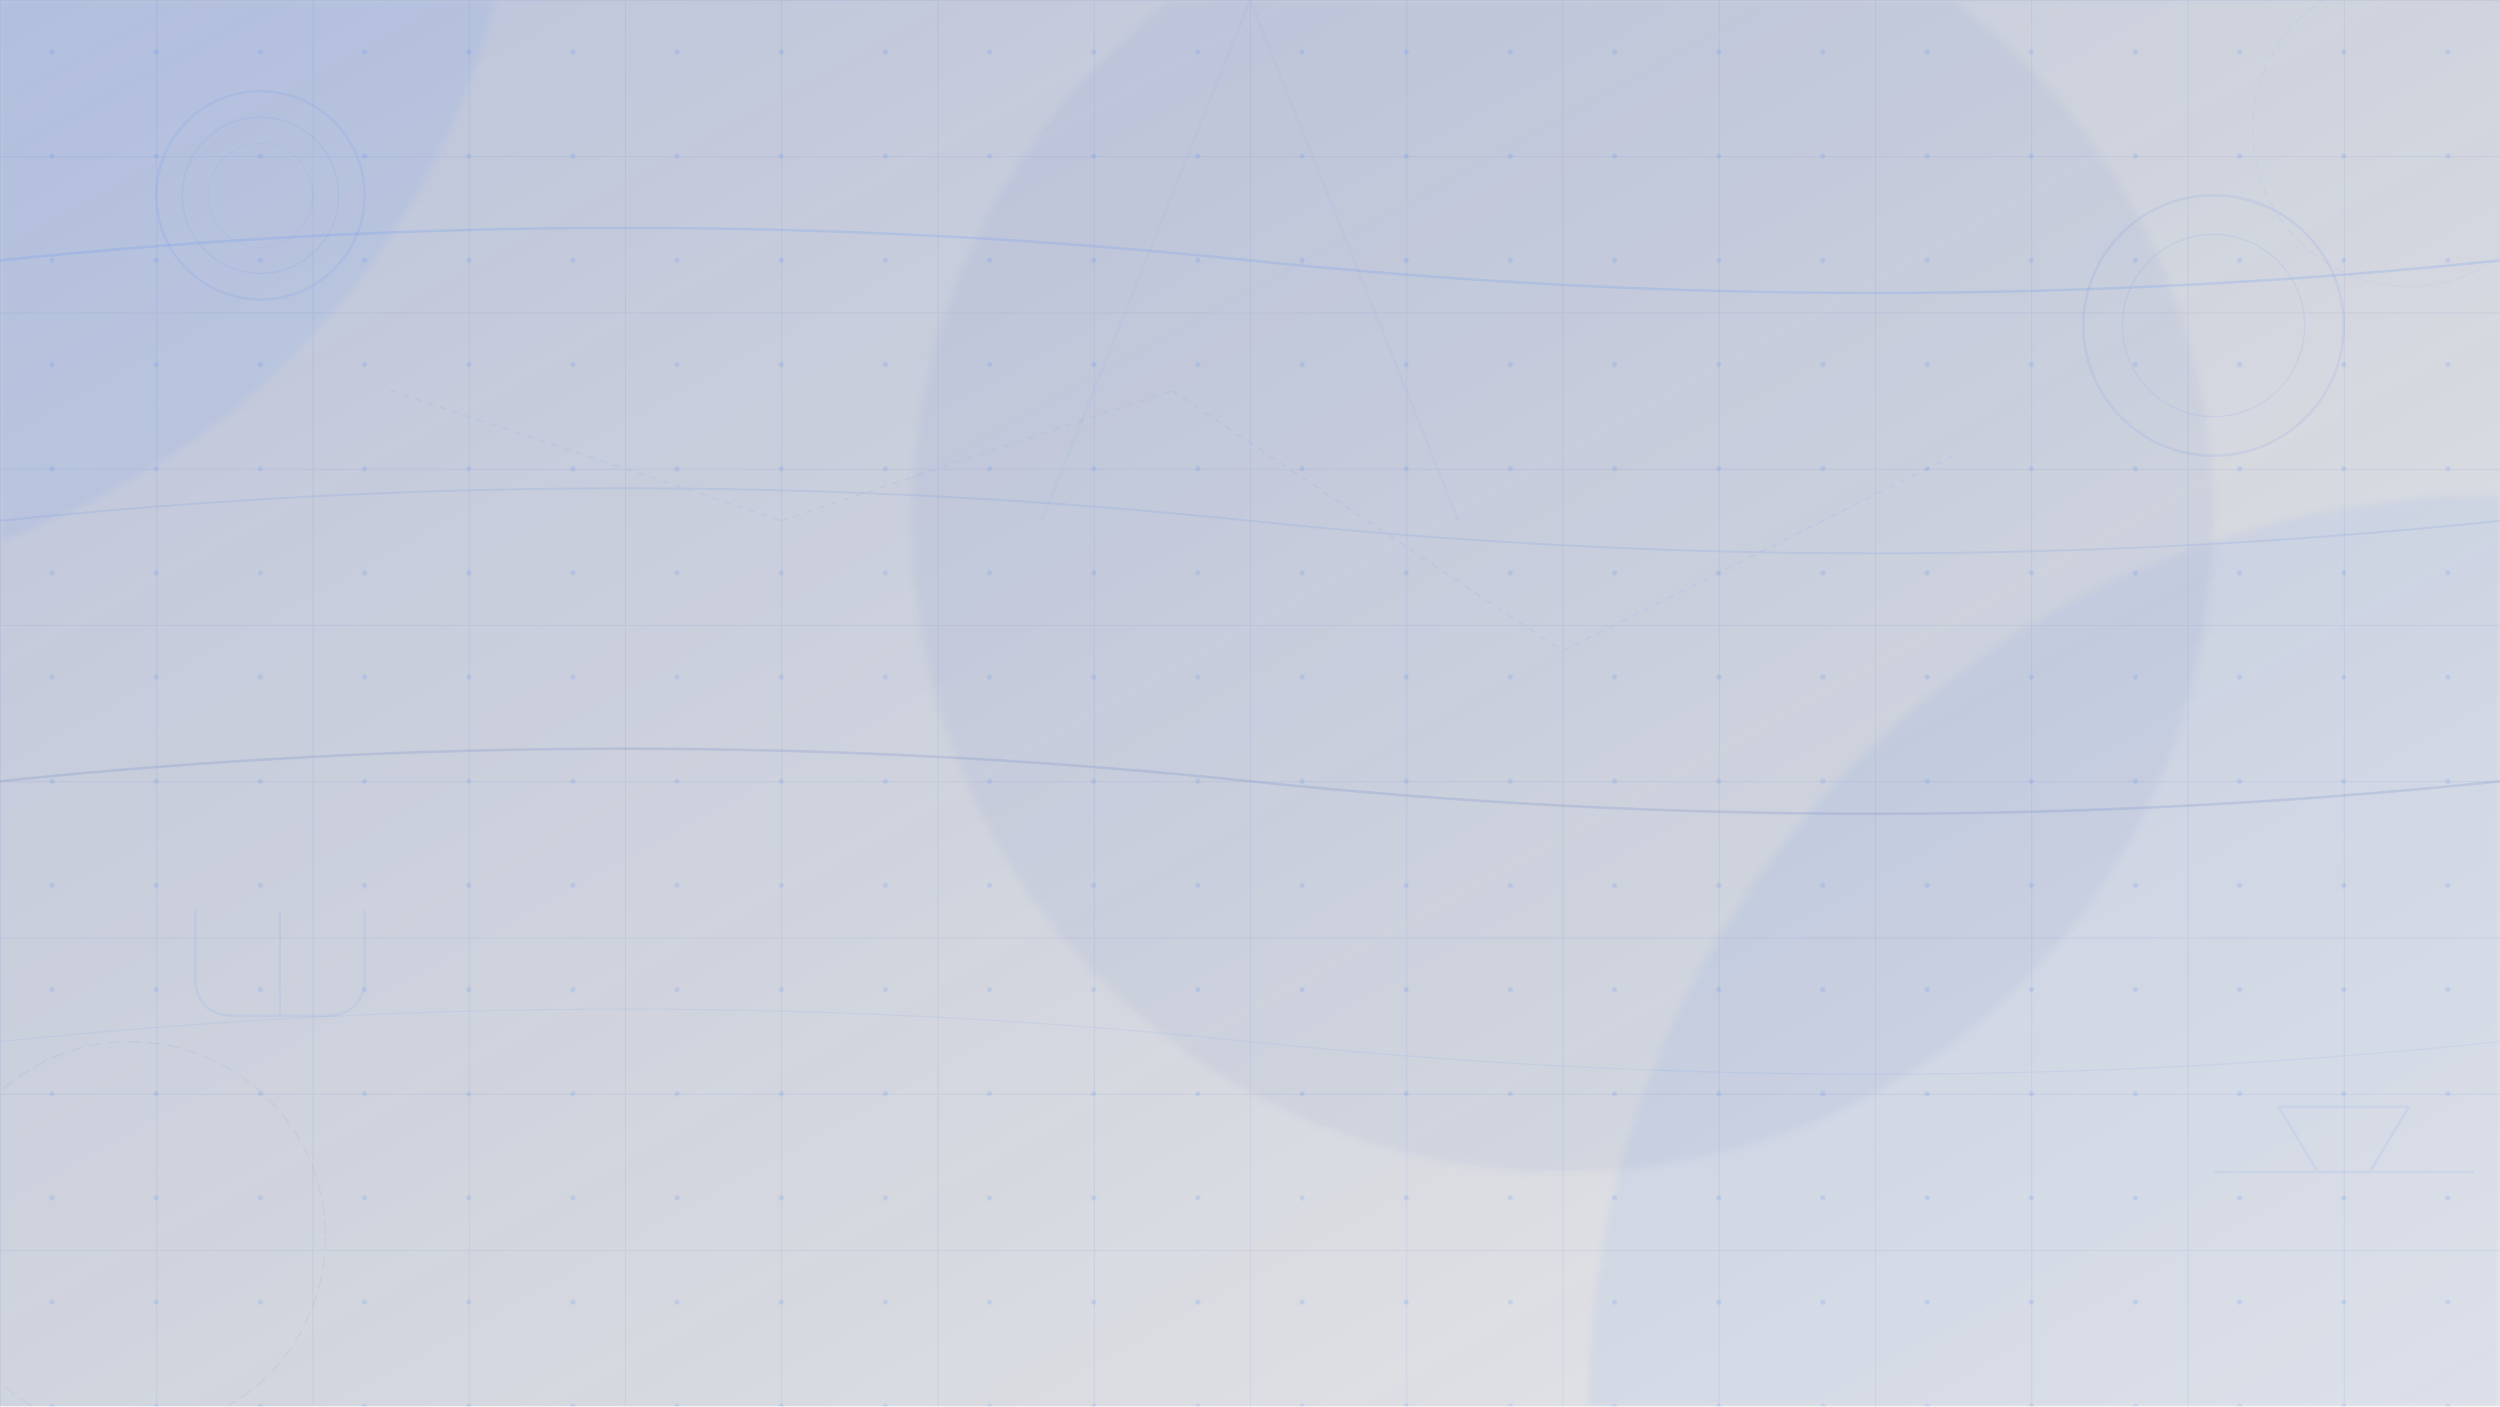
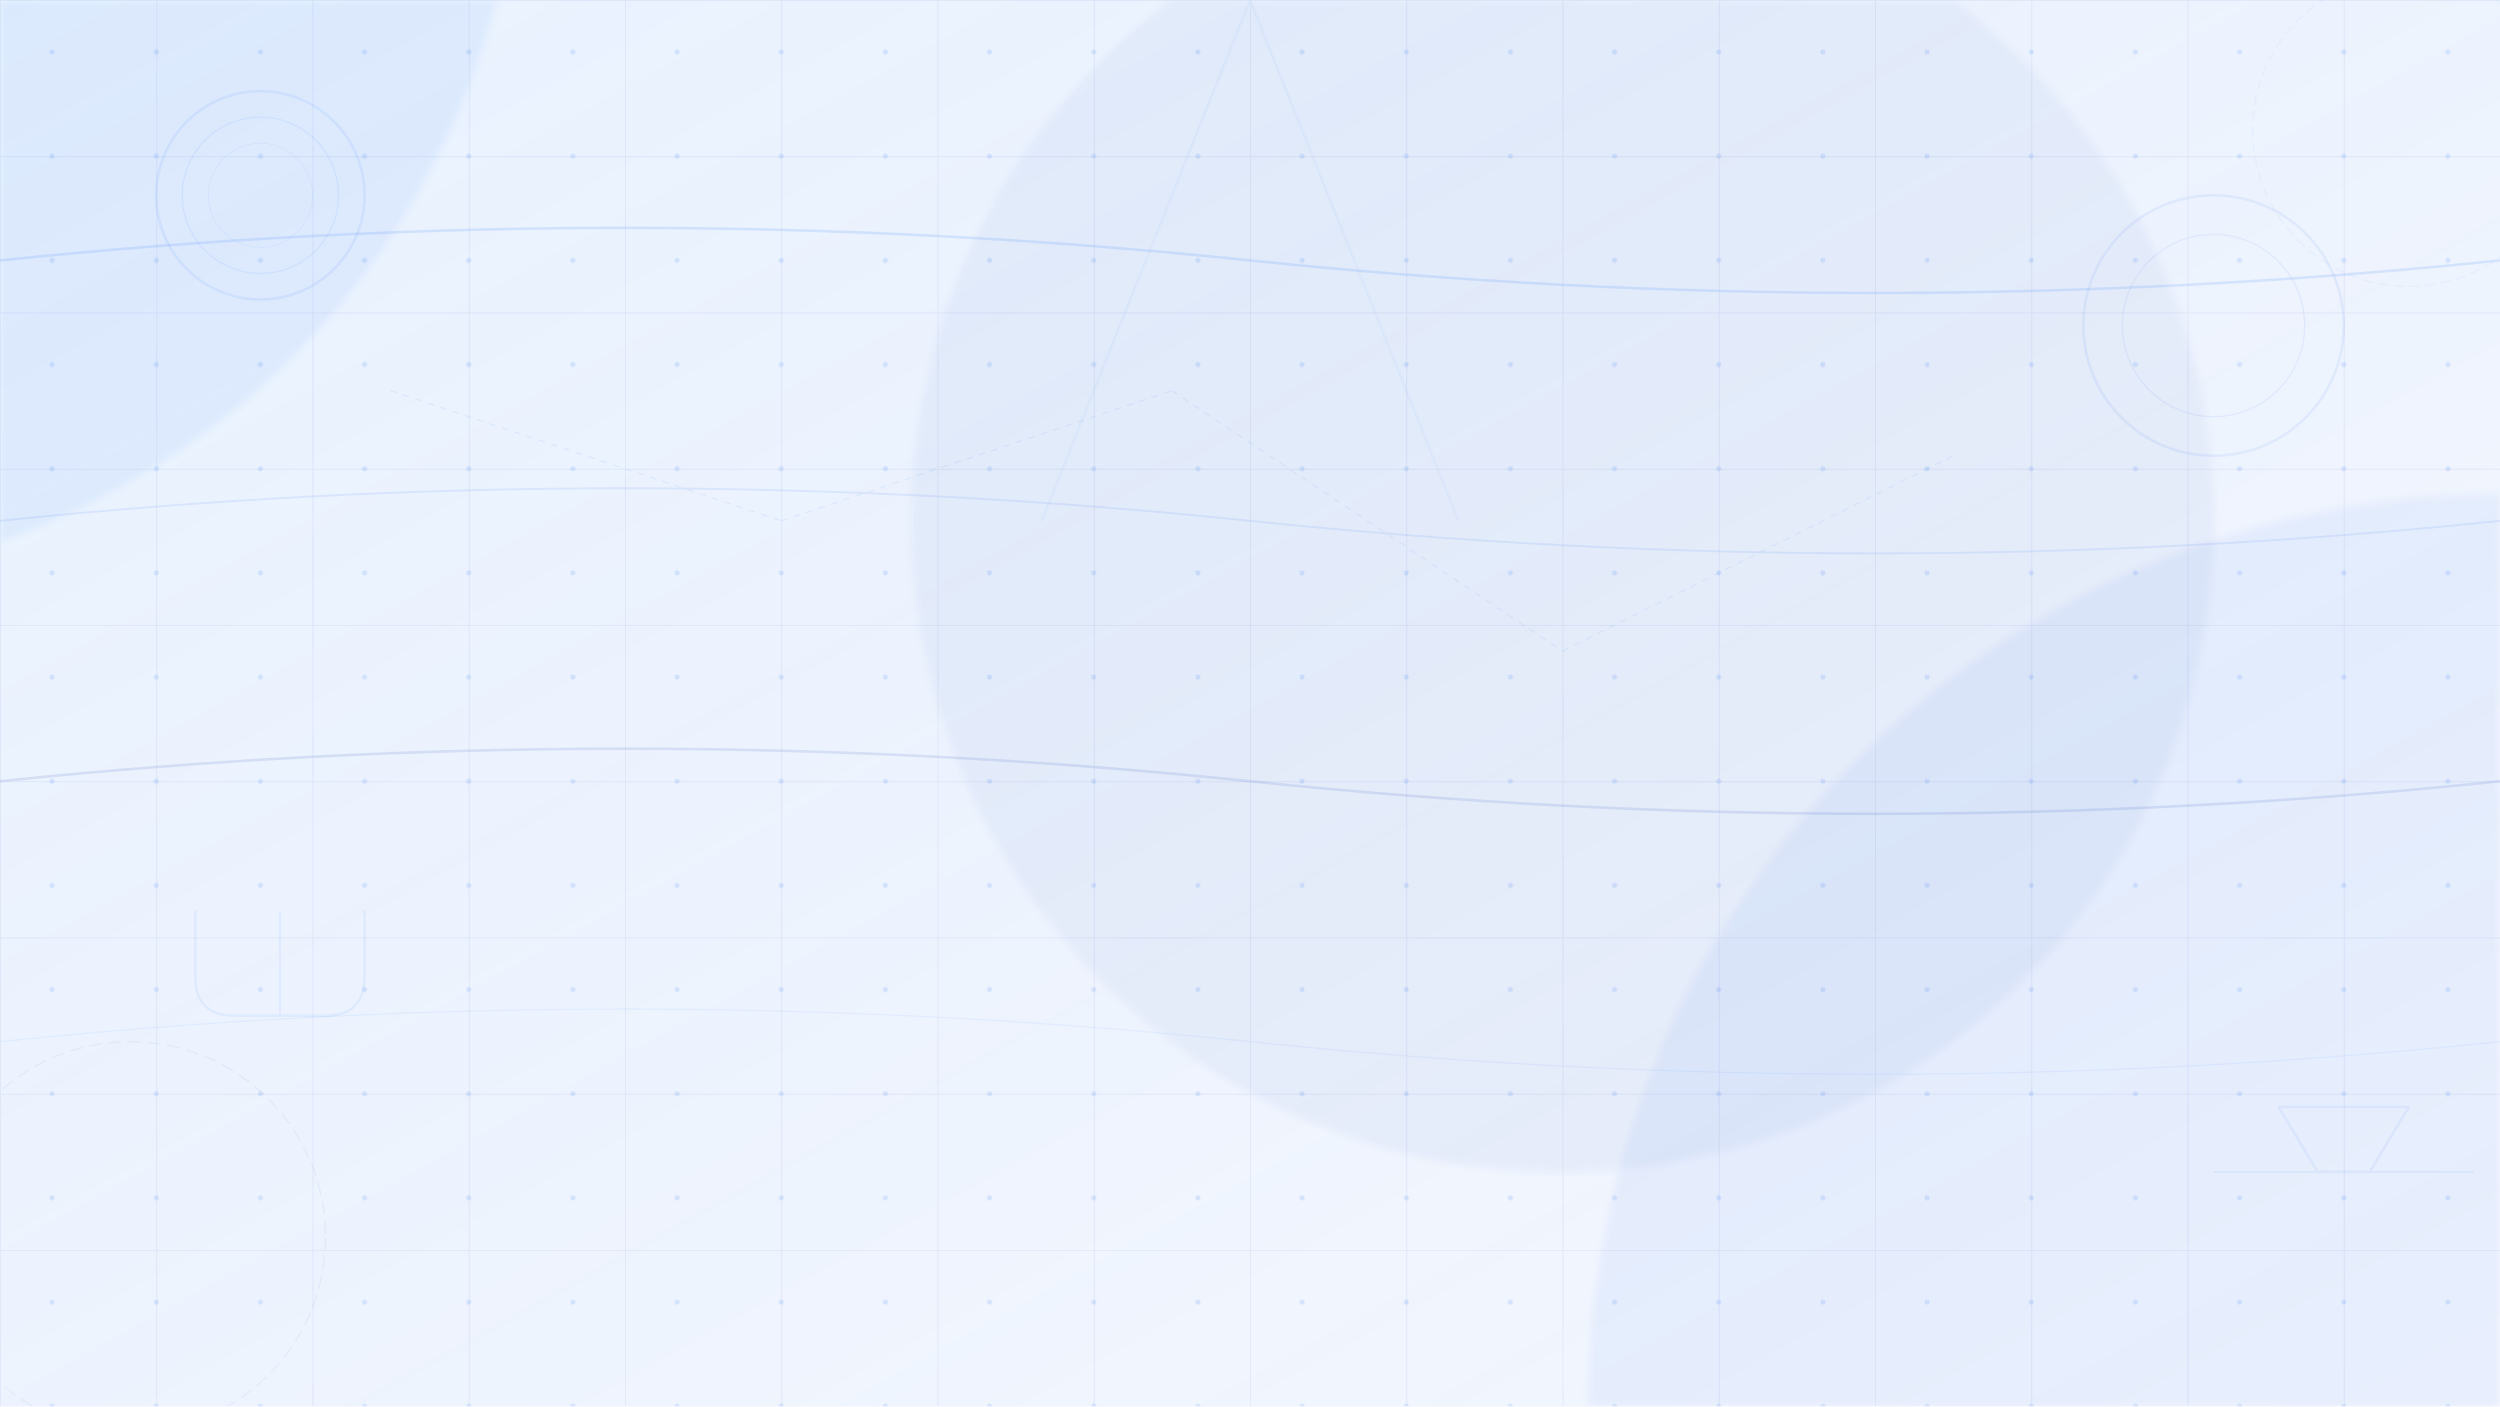
<svg xmlns="http://www.w3.org/2000/svg" viewBox="0 0 1920 1080" preserveAspectRatio="xMidYMid slice">
  <defs>
    <linearGradient id="grad1" x1="0%" y1="0%" x2="100%" y2="100%">
-       <stop offset="0%" style="stop-color:#1e3a8a;stop-opacity:0.3" />
-       <stop offset="100%" style="stop-color:#0f172a;stop-opacity:0.1" />
+       <stop offset="0%" style="stop-color:#60a5fa;stop-opacity:0.14" />
+       <stop offset="100%" style="stop-color:#2563eb;stop-opacity:0.05" />
    </linearGradient>
    <filter id="blur" x="-50%" y="-50%" width="200%" height="200%">
      <feGaussianBlur in="SourceGraphic" stdDeviation="3" />
    </filter>
    <pattern id="dots" x="80" y="80" width="80" height="80" patternUnits="userSpaceOnUse">
      <circle cx="40" cy="40" r="2" fill="#3b82f6" opacity="0.15" />
    </pattern>
    <pattern id="grid" x="120" y="120" width="120" height="120" patternUnits="userSpaceOnUse">
      <path d="M 120 0 L 0 0 0 120" fill="none" stroke="#1e40af" stroke-width="1" opacity="0.1" />
    </pattern>
  </defs>
  <rect width="1920" height="1080" fill="url(#grad1)" />
  <rect width="1920" height="1080" fill="url(#dots)" />
  <rect width="1920" height="1080" fill="url(#grid)" />
  <circle cx="-200" cy="-150" r="600" fill="#3b82f6" opacity="0.08" filter="url(#blur)" />
  <circle cx="1920" cy="1080" r="700" fill="#2563eb" opacity="0.06" filter="url(#blur)" />
  <circle cx="1200" cy="400" r="500" fill="#1e40af" opacity="0.05" filter="url(#blur)" />
  <path d="M 0 200 Q 480 150, 960 200 T 1920 200" stroke="#3b82f6" stroke-width="2" fill="none" opacity="0.15" />
  <path d="M 0 400 Q 480 350, 960 400 T 1920 400" stroke="#2563eb" stroke-width="1.5" fill="none" opacity="0.1" />
  <path d="M 0 600 Q 480 550, 960 600 T 1920 600" stroke="#1e40af" stroke-width="2" fill="none" opacity="0.12" />
  <path d="M 0 800 Q 480 750, 960 800 T 1920 800" stroke="#3b82f6" stroke-width="1" fill="none" opacity="0.08" />
  <g opacity="0.1">
    <circle cx="200" cy="150" r="80" fill="none" stroke="#3b82f6" stroke-width="2" />
    <circle cx="200" cy="150" r="60" fill="none" stroke="#3b82f6" stroke-width="1" />
    <circle cx="200" cy="150" r="40" fill="none" stroke="#3b82f6" stroke-width="0.5" />
  </g>
  <g opacity="0.08">
    <circle cx="1700" cy="250" r="100" fill="none" stroke="#2563eb" stroke-width="2" />
    <circle cx="1700" cy="250" r="70" fill="none" stroke="#2563eb" stroke-width="1" />
  </g>
  <g stroke="#3b82f6" stroke-width="1" opacity="0.1" stroke-dasharray="5,5">
    <line x1="300" y1="300" x2="600" y2="400" />
    <line x1="600" y1="400" x2="900" y2="300" />
    <line x1="900" y1="300" x2="1200" y2="500" />
    <line x1="1200" y1="500" x2="1500" y2="350" />
  </g>
  <g opacity="0.08">
    <path d="M 150 700 L 150 750 Q 150 780, 180 780 L 250 780 Q 280 780, 280 750 L 280 700" fill="none" stroke="#3b82f6" stroke-width="2" stroke-linecap="round" />
    <line x1="215" y1="700" x2="215" y2="780" stroke="#3b82f6" stroke-width="1.5" />
  </g>
  <g opacity="0.07">
    <polygon points="1750,850 1780,900 1820,900 1850,850" fill="none" stroke="#2563eb" stroke-width="2" stroke-linejoin="round" />
    <line x1="1700" y1="900" x2="1900" y2="900" stroke="#2563eb" stroke-width="1.5" />
  </g>
  <g opacity="0.06">
    <circle cx="100" cy="950" r="150" fill="none" stroke="#1e40af" stroke-width="1" stroke-dasharray="10,5" />
    <circle cx="1850" cy="100" r="120" fill="none" stroke="#3b82f6" stroke-width="1" stroke-dasharray="8,4" />
  </g>
  <g opacity="0.05">
    <line x1="960" y1="0" x2="800" y2="400" stroke="#3b82f6" stroke-width="2" />
    <line x1="960" y1="0" x2="1120" y2="400" stroke="#3b82f6" stroke-width="2" />
  </g>
</svg>
